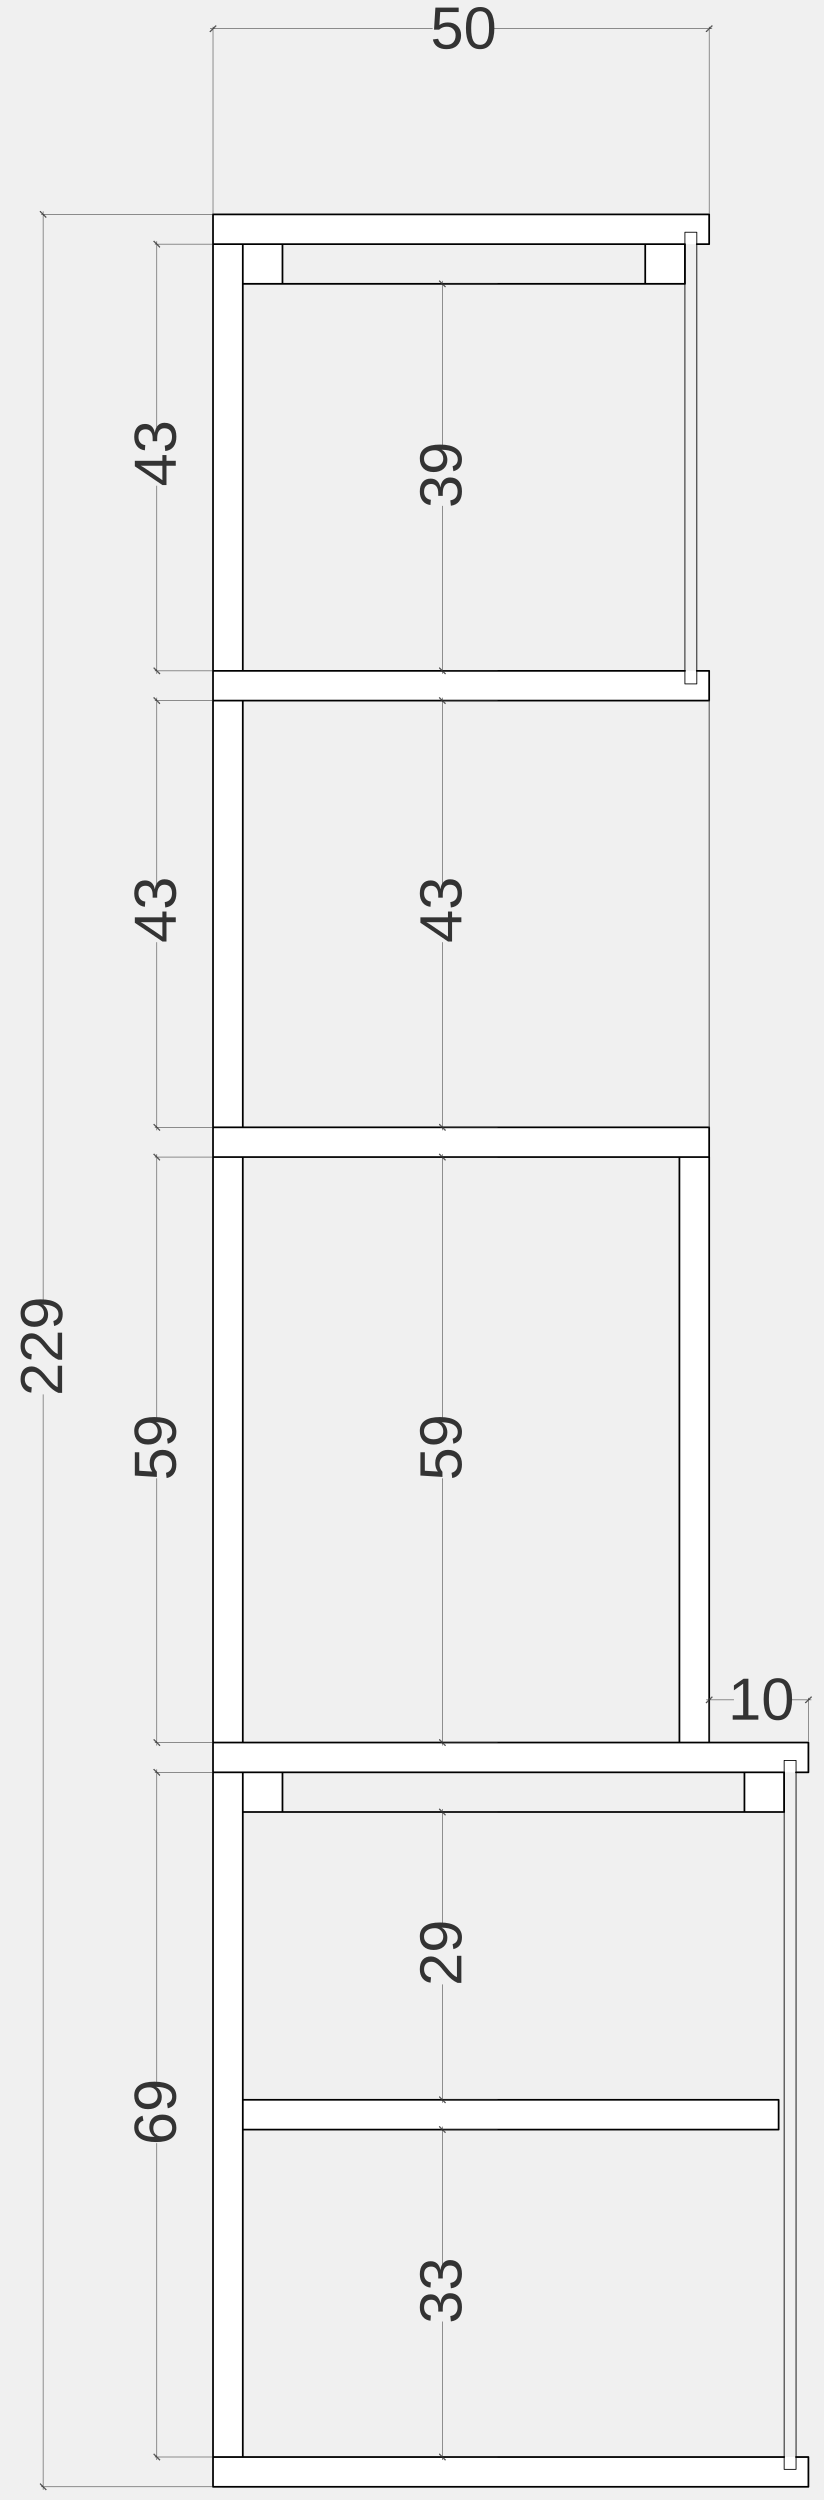
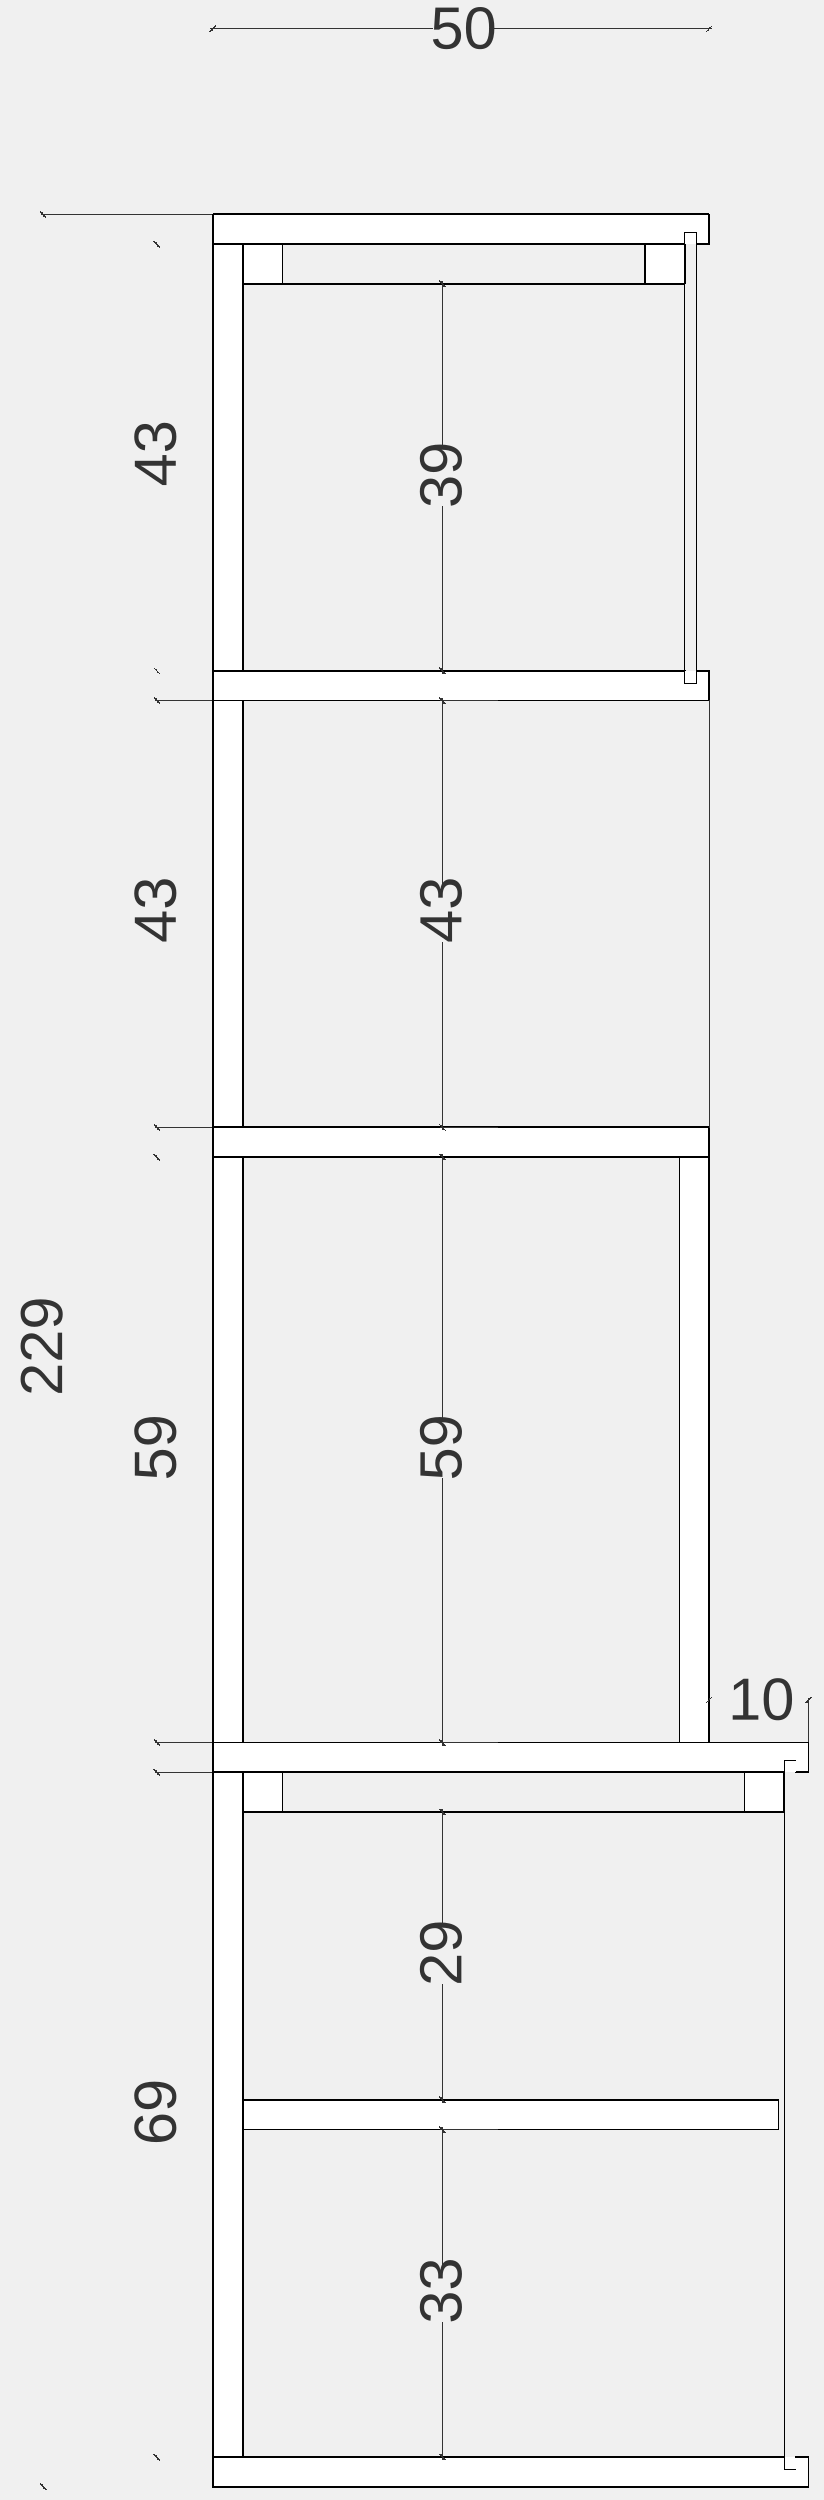
- <svg xmlns="http://www.w3.org/2000/svg" viewBox="0 0 235.27 714.4">
+ <svg xmlns="http://www.w3.org/2000/svg" shape-rendering="crispEdges" viewBox="0 0 235.27 714.4">
  <defs>
    <style>.cls-1,.cls-2{stroke:#000;stroke-linecap:round;stroke-linejoin:round}.cls-1{fill:#fff;stroke-width:.5px}.cls-2{stroke-width:.25px}.cls-2,.cls-4{fill:none}.cls-5{fill:#333;font-family:ArialMT,Arial;font-size:17.02px}.cls-4{stroke:#333;stroke-miterlimit:10;stroke-width:.15px}</style>
  </defs>
  <g id="D_faut" data-name="D√©faut">
    <path d="M227.48 702.12h3.53v8.51H60.87v-8.51h163.21M60.87 506.46h8.51v195.66h-8.51zM224.08 506.46H60.87v-8.51h170.14v8.51h-3.53M69.38 506.46h11.34v11.34H69.38zM212.73 506.46h11.34v11.34h-11.34zM80.72 517.8h143.36M184.38 69.77h11.34v11.34h-11.34zM69.38 69.77h11.34v11.34H69.38zM69.38 81.11h126.34M199.12 191.7h3.53v8.51H60.87v-8.51h134.85M60.87 322.14h141.78v8.51H60.87zM195.72 69.77H60.87v-8.51h141.78v8.51h-3.53M194.15 330.65h8.51v167.3h-8.51zM60.87 330.65h8.51v167.3h-8.51zM60.87 200.21h8.51v121.93h-8.51zM60.87 69.77h8.51V191.7h-8.51zM69.38 600.04H222.5v8.51H69.38z" class="cls-1" />
  </g>
  <g id="cote">
    <path d="M60.59 61.26H11.76M60.59 710.63H11.76M12.32 60.41v312.84M12.32 398.46v313.02M13.24 62.05l-1.7-1.7-.13.13 1.7 1.7.13-.13M11.41 709.84l1.7 1.71.13-.14-1.7-1.7-.13.13M60.59 69.77H44.24M60.59 191.7H44.24M44.81 68.92v53.25M44.81 138.81v53.74M45.73 70.55l-1.7-1.7-.14.14 1.7 1.7.14-.14M43.89 190.92l1.7 1.7.14-.13-1.7-1.7-.14.13M60.59 200.21H44.24M60.59 322.14H44.24M44.81 199.36v53.25M44.81 269.25v53.74M45.73 200.99l-1.7-1.7-.14.14 1.7 1.7.14-.14M43.89 321.36l1.7 1.7.14-.13-1.7-1.71-.14.14M60.59 330.65H44.24M60.59 497.95H44.24M44.81 329.8v76.36M44.81 422.44v76.36M45.73 331.43l-1.7-1.7-.14.14 1.7 1.7.14-.14M43.89 497.17l1.7 1.7.14-.13-1.7-1.71-.14.14M60.59 506.46H44.24M60.59 702.12H44.24M44.81 505.61v90.48M44.81 612.43v90.54M45.73 507.24l-1.7-1.7-.14.14 1.7 1.7.14-.14M43.89 701.34l1.7 1.7.14-.14-1.7-1.7-.14.14M60.87 61.13V7.64M202.65 61.13V7.64M60.02 8.21h63.61M139.84 8.21h63.66M61.65 7.29l-1.7 1.7.14.14 1.7-1.7-.14-.14M201.87 9.13l1.7-1.7-.13-.14-1.71 1.7.14.14M202.65 497.67v-12.48M231.01 497.67v-12.48M201.8 485.75h7.94M224.91 485.75h6.95M203.44 484.83l-1.71 1.71.14.13 1.7-1.7-.13-.14M230.23 486.67l1.7-1.7-.14-.14-1.7 1.71.14.13M142.19 608.54h-16.35M142.19 702.12h-16.35M126.41 607.69v39.5M126.41 663.41v39.56M127.33 609.33l-1.7-1.71-.14.14 1.7 1.7.14-.13M125.49 701.34l1.7 1.7.14-.14-1.7-1.7-.14.14M142.19 517.8h-16.35M142.19 600.04h-16.35M126.41 516.95v33.65M126.41 567.06v33.83M127.33 518.59l-1.7-1.71-.14.14 1.7 1.7.14-.13M125.49 599.25l1.7 1.7.14-.13-1.7-1.7-.14.13M142.19 330.65h-16.35M142.19 497.95h-16.35M126.41 329.8v76.36M126.41 422.44v76.36M127.33 331.43l-1.7-1.7-.14.14 1.7 1.7.14-.14M125.49 497.17l1.7 1.7.14-.13-1.7-1.71-.14.14M142.19 200.21h-16.35M142.19 322.14h-16.35M126.41 199.36v53.25M126.41 269.25v53.74M127.33 200.99l-1.7-1.7-.14.14 1.7 1.7.14-.14M125.49 321.36l1.7 1.7.14-.13-1.7-1.71-.14.14M142.19 81.11h-16.35M142.19 191.7h-16.35M126.41 80.26v48.01M126.41 144.55v48M127.33 81.9l-1.7-1.7-.14.13 1.7 1.7.14-.13M125.49 190.92l1.7 1.7.14-.13-1.7-1.7-.14.13" class="cls-4" />
  </g>
  <g id="Calque_9" data-name="Calque 9">
    <text class="cls-5" transform="rotate(-90 208.32 190.57)">
      <tspan x="0" y="0">229</tspan>
    </text>
    <text class="cls-5" transform="rotate(-90 94.615 44.385)">
      <tspan x="0" y="0">43</tspan>
    </text>
    <text class="cls-5" transform="rotate(-90 159.835 109.605)">
      <tspan x="0" y="0">43</tspan>
    </text>
    <text class="cls-5" transform="rotate(-90 236.645 186.415)">
      <tspan x="0" y="0">59</tspan>
    </text>
    <text class="cls-5" transform="rotate(-90 331.605 281.375)">
      <tspan x="0" y="0">69</tspan>
    </text>
    <text class="cls-5" transform="translate(123.01 13.88)">
      <tspan x="0" y="0">50</tspan>
    </text>
    <text class="cls-5" transform="translate(208.08 491.42)">
      <tspan x="0" y="0">10</tspan>
    </text>
    <text class="cls-5" transform="rotate(-90 397.93 266.09)">
      <tspan x="0" y="0">33</tspan>
    </text>
    <text class="cls-5" transform="rotate(-90 349.665 217.825)">
      <tspan x="0" y="0">29</tspan>
    </text>
    <text class="cls-5" transform="rotate(-90 277.45 145.61)">
      <tspan x="0" y="0">59</tspan>
    </text>
    <text class="cls-5" transform="rotate(-90 200.64 68.8)">
      <tspan x="0" y="0">43</tspan>
    </text>
    <text class="cls-5" transform="rotate(-90 138.5 6.66)">
      <tspan x="0" y="0">39</tspan>
    </text>
  </g>
  <path id="Calque_05" d="M202.65 200.21v121.93" data-name="Calque 05" style="stroke-linecap:round;stroke-linejoin:round;stroke-width:.25px;fill:none;stroke:#333" />
  <g id="Calque_03" data-name="Calque 03">
    <path d="M227.48 509.31v-6.25h-3.4v202.58h3.4zM199.12 70.31v-3.94h-3.4v129.06h3.4z" class="cls-2" />
  </g>
</svg>
